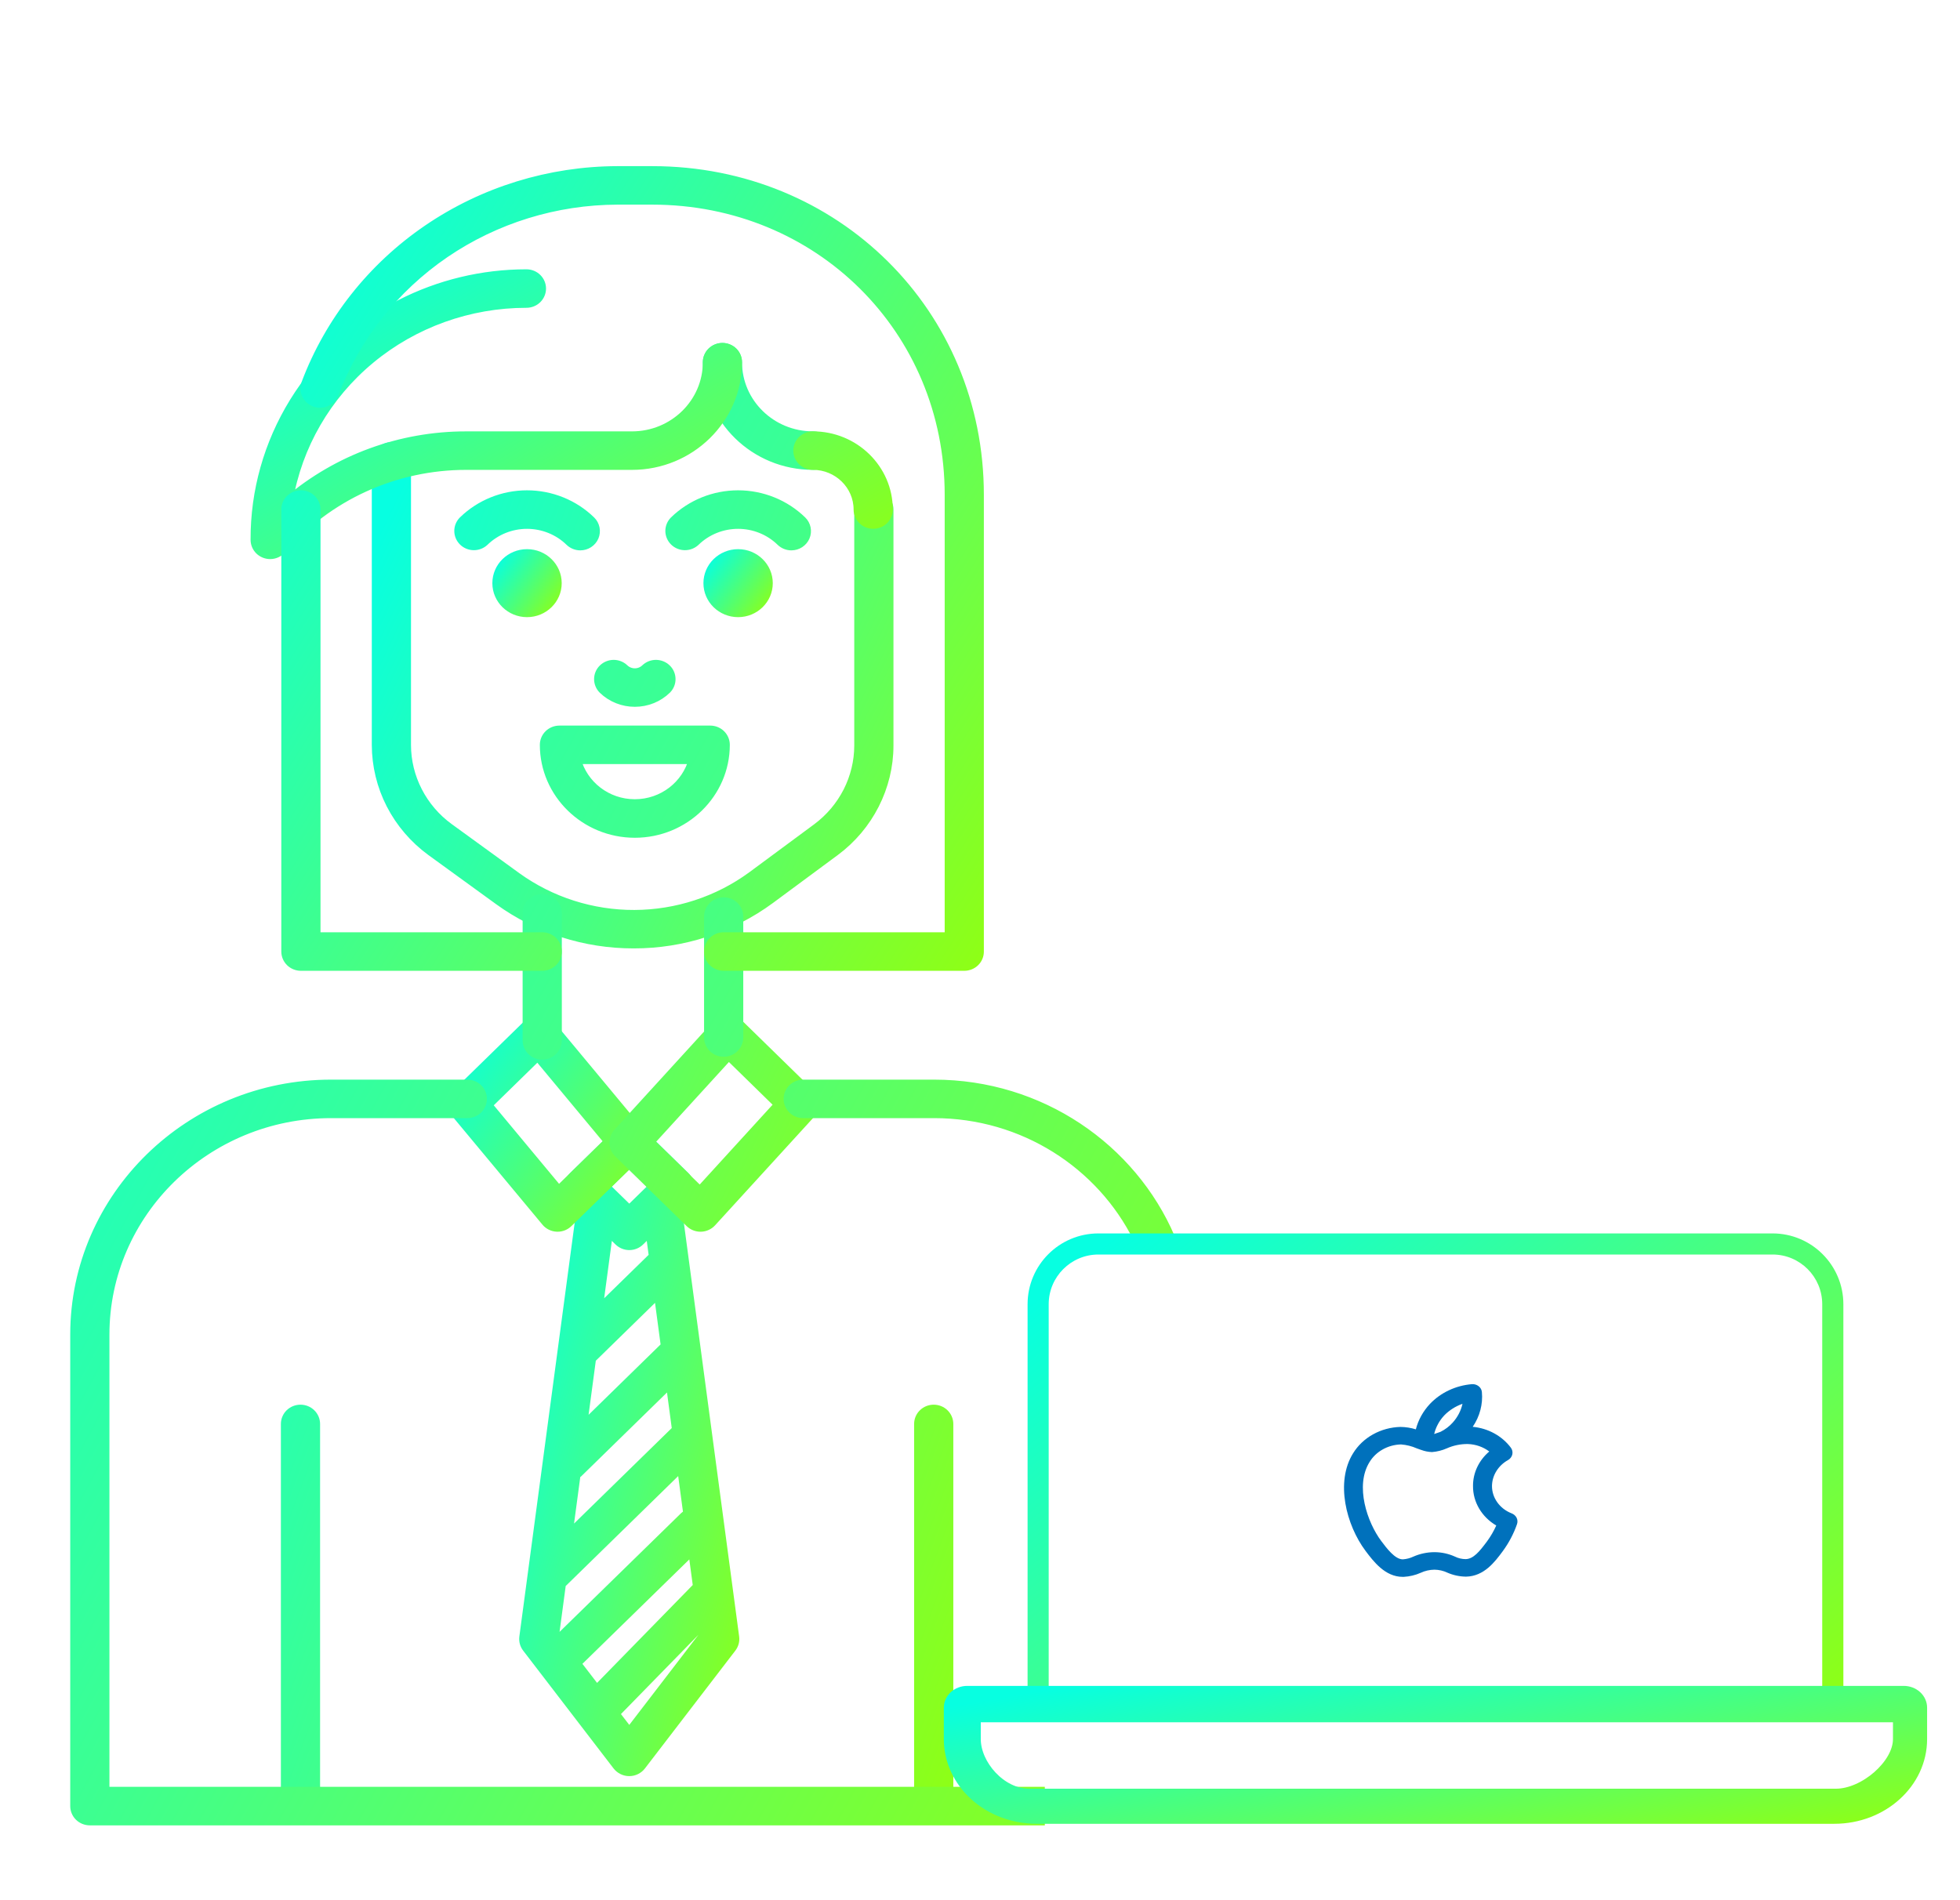
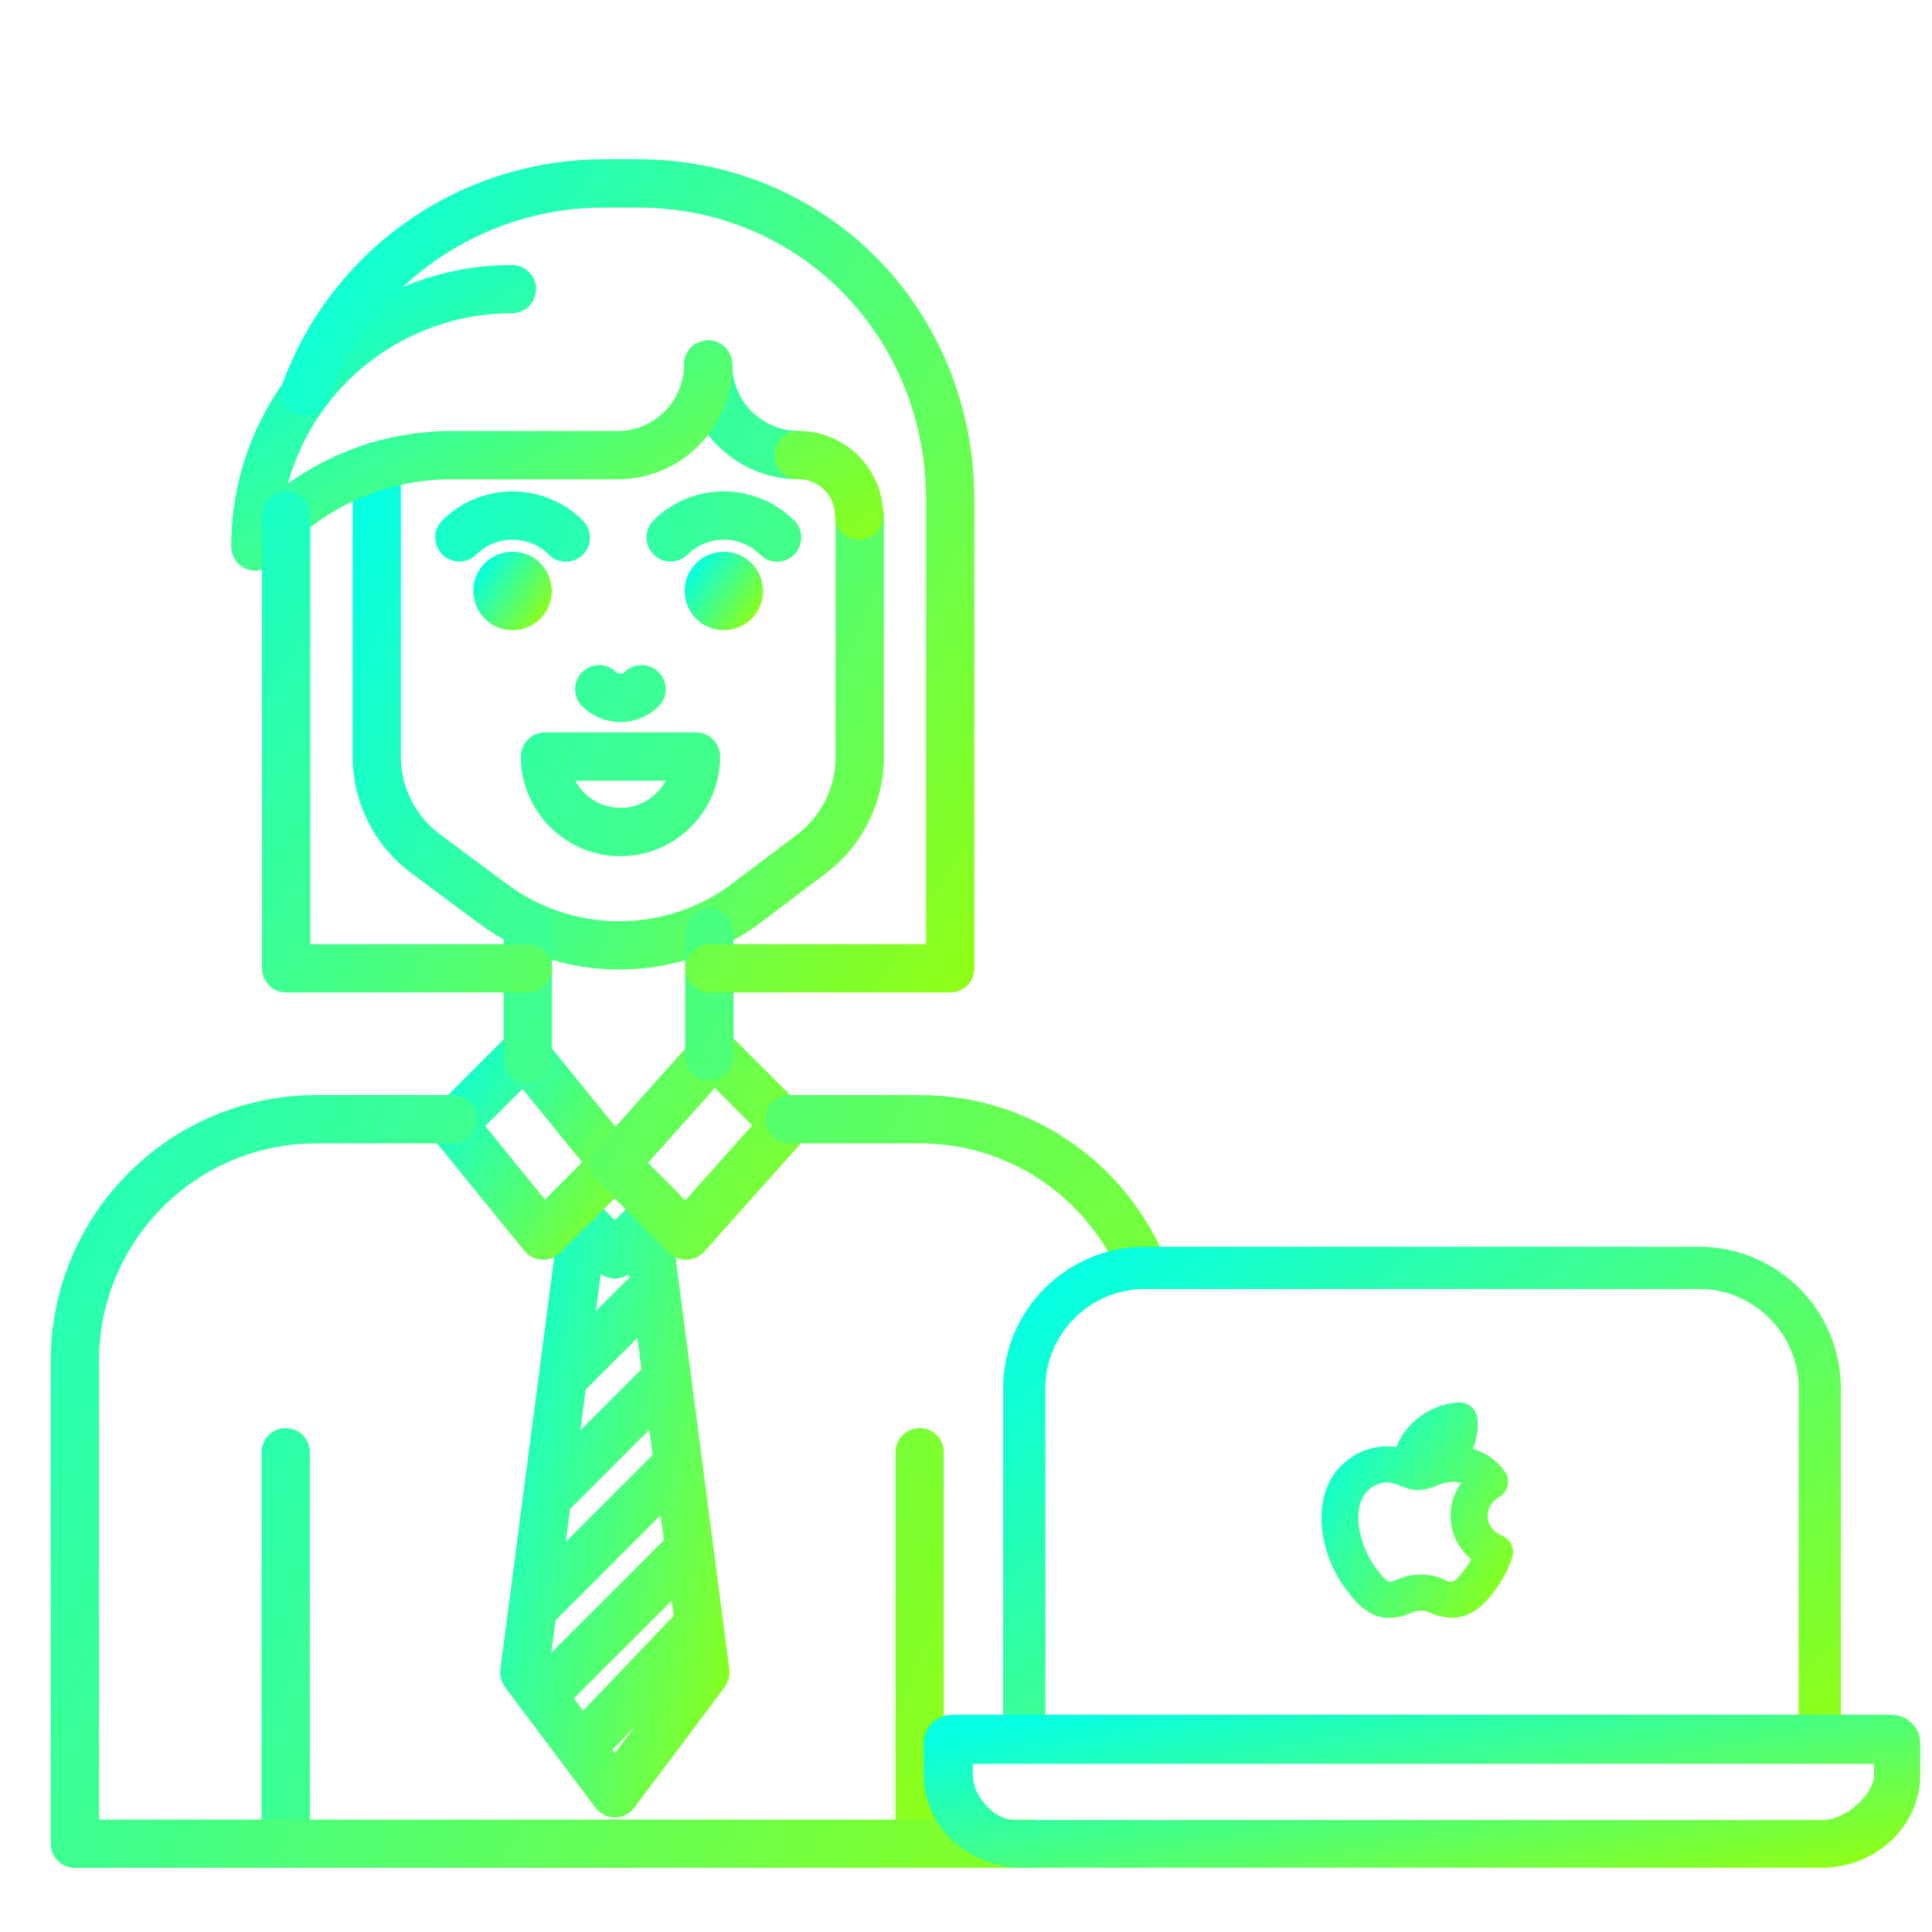
- <svg xmlns="http://www.w3.org/2000/svg" width="65" height="63" viewBox="0 0 65 63" fill="none">
-   <path d="M22.449 39.973L22.722 39.706C22.816 39.614 22.869 39.49 22.869 39.361C22.869 39.231 22.816 39.107 22.722 39.015L21.222 37.549C21.128 37.457 21.001 37.406 20.869 37.406C20.736 37.406 20.609 37.457 20.515 37.549L19.015 39.015C18.922 39.107 18.869 39.231 18.869 39.361C18.869 39.49 18.922 39.614 19.015 39.706L19.288 39.973L17.372 54.304C17.356 54.431 17.39 54.558 17.468 54.66L20.468 58.57C20.515 58.63 20.575 58.679 20.645 58.713C20.714 58.747 20.791 58.765 20.868 58.765C20.946 58.765 21.022 58.747 21.092 58.713C21.161 58.679 21.222 58.63 21.268 58.57L24.268 54.66C24.346 54.558 24.381 54.431 24.364 54.304L22.449 39.973ZM19.115 55.176L22.969 51.41L23.132 52.628L19.787 56.051L19.115 55.176ZM19.617 45.065L21.832 42.9L22.066 44.65L19.313 47.341L19.617 45.065ZM19.104 48.907C19.124 48.892 19.148 48.884 19.166 48.867L22.229 45.873L22.436 47.424L18.831 50.948L19.104 48.907ZM18.392 54.234L18.62 52.526C18.629 52.518 18.641 52.516 18.65 52.507L22.6 48.646L22.811 50.223C22.769 50.246 22.726 50.267 22.69 50.302L18.51 54.386L18.392 54.234ZM20.869 38.585L21.662 39.36L20.869 40.135L20.076 39.36L20.869 38.585ZM20.516 41.171C20.563 41.217 20.618 41.253 20.678 41.278C20.739 41.303 20.804 41.316 20.87 41.316C20.936 41.316 21.001 41.303 21.062 41.278C21.123 41.253 21.178 41.217 21.224 41.171L21.558 40.845L21.669 41.678L19.83 43.475L20.182 40.845L20.516 41.171ZM20.869 57.462L20.395 56.845L23.299 53.873L23.347 54.233L20.869 57.462Z" fill="url(#paint0_linear_838_5207)" stroke="url(#paint1_linear_838_5207)" stroke-width="0.3" />
-   <path d="M18.491 40.707L18.466 40.706C18.396 40.703 18.328 40.685 18.266 40.654C18.203 40.623 18.148 40.58 18.104 40.526L15.111 36.927C15.033 36.834 14.993 36.715 15 36.594C15.006 36.473 15.058 36.359 15.145 36.273L17.516 33.956C17.616 33.858 17.766 33.795 17.895 33.813C17.965 33.816 18.034 33.834 18.096 33.865C18.158 33.896 18.213 33.94 18.257 33.993L21.25 37.593C21.328 37.687 21.368 37.806 21.362 37.926C21.356 38.047 21.304 38.161 21.216 38.247L18.845 40.563C18.751 40.655 18.624 40.707 18.491 40.707ZM16.171 36.653L18.529 39.489L20.189 37.867L17.831 35.03L16.171 36.653Z" fill="url(#paint2_linear_838_5207)" stroke="url(#paint3_linear_838_5207)" stroke-width="0.3" />
-   <path d="M23.231 40.707C23.098 40.707 22.971 40.656 22.877 40.564L20.506 38.248C20.416 38.16 20.363 38.041 20.359 37.916C20.355 37.791 20.401 37.669 20.486 37.576L23.772 33.976C23.817 33.927 23.872 33.887 23.934 33.859C23.995 33.831 24.062 33.815 24.13 33.813C24.265 33.82 24.401 33.862 24.498 33.956L26.869 36.273C26.959 36.361 27.012 36.48 27.016 36.605C27.02 36.73 26.974 36.852 26.889 36.945L23.603 40.544C23.558 40.593 23.503 40.633 23.441 40.661C23.38 40.689 23.313 40.705 23.245 40.707H23.231ZM21.548 37.882L23.211 39.507L25.83 36.638L24.167 35.012L21.548 37.882ZM21.014 31.309C19.404 31.312 17.835 30.808 16.541 29.871L14.295 28.241C13.733 27.83 13.276 27.297 12.961 26.685C12.646 26.072 12.482 25.396 12.48 24.71V15.306C12.48 15.177 12.533 15.052 12.626 14.96C12.72 14.869 12.847 14.817 12.98 14.817C13.113 14.817 13.24 14.869 13.334 14.96C13.427 15.052 13.48 15.177 13.48 15.306V24.71C13.48 25.787 14.007 26.814 14.892 27.457L17.137 29.087C18.268 29.902 19.637 30.339 21.042 30.334C22.448 30.328 23.813 29.879 24.937 29.055L27.092 27.461C27.522 27.141 27.871 26.728 28.112 26.255C28.352 25.782 28.479 25.261 28.48 24.733V16.901C28.48 16.772 28.533 16.647 28.626 16.556C28.72 16.464 28.847 16.413 28.98 16.413C29.113 16.413 29.24 16.464 29.334 16.556C29.427 16.647 29.48 16.772 29.48 16.901V24.733C29.48 26.101 28.813 27.413 27.696 28.24L25.541 29.834C24.236 30.794 22.647 31.312 21.014 31.309Z" fill="url(#paint4_linear_838_5207)" stroke="url(#paint5_linear_838_5207)" stroke-width="0.3" />
-   <path d="M17.478 20.321C18.03 20.321 18.478 19.884 18.478 19.344C18.478 18.804 18.03 18.366 17.478 18.366C16.926 18.366 16.478 18.804 16.478 19.344C16.478 19.884 16.926 20.321 17.478 20.321Z" fill="url(#paint6_linear_838_5207)" stroke="url(#paint7_linear_838_5207)" stroke-width="0.3" />
-   <path d="M24.478 20.321C25.03 20.321 25.478 19.884 25.478 19.344C25.478 18.804 25.03 18.366 24.478 18.366C23.926 18.366 23.478 18.804 23.478 19.344C23.478 19.884 23.926 20.321 24.478 20.321Z" fill="url(#paint8_linear_838_5207)" stroke="url(#paint9_linear_838_5207)" stroke-width="0.3" />
-   <path d="M19.246 18.106C19.113 18.106 18.986 18.054 18.892 17.963C18.516 17.597 18.008 17.392 17.477 17.392C16.947 17.392 16.439 17.597 16.063 17.963C15.969 18.052 15.842 18.101 15.711 18.1C15.58 18.099 15.455 18.048 15.362 17.957C15.269 17.866 15.217 17.744 15.216 17.616C15.214 17.488 15.265 17.364 15.356 17.272C15.919 16.723 16.682 16.414 17.477 16.414C18.273 16.414 19.036 16.723 19.599 17.272C19.669 17.34 19.716 17.427 19.735 17.522C19.754 17.616 19.744 17.715 19.707 17.804C19.669 17.893 19.605 17.969 19.523 18.023C19.441 18.077 19.345 18.105 19.246 18.106ZM26.246 18.106C26.113 18.106 25.986 18.054 25.892 17.963C25.516 17.597 25.008 17.392 24.477 17.392C23.947 17.392 23.439 17.597 23.063 17.963C22.968 18.052 22.842 18.101 22.711 18.1C22.58 18.099 22.455 18.048 22.362 17.957C22.269 17.866 22.217 17.744 22.215 17.616C22.214 17.488 22.265 17.364 22.356 17.272C22.919 16.723 23.682 16.414 24.477 16.414C25.273 16.414 26.036 16.723 26.599 17.272C26.669 17.34 26.716 17.427 26.735 17.522C26.754 17.616 26.744 17.715 26.707 17.804C26.669 17.893 26.605 17.969 26.523 18.023C26.441 18.077 26.345 18.105 26.246 18.106ZM9.965 59.896C9.832 59.896 9.705 59.845 9.611 59.753C9.518 59.661 9.465 59.537 9.465 59.407V47.233C9.465 47.103 9.518 46.979 9.611 46.887C9.705 46.795 9.832 46.744 9.965 46.744C10.098 46.744 10.225 46.795 10.318 46.887C10.412 46.979 10.465 47.103 10.465 47.233V59.407C10.465 59.537 10.412 59.661 10.318 59.753C10.225 59.845 10.098 59.896 9.965 59.896ZM30.965 59.896C30.832 59.896 30.705 59.845 30.611 59.753C30.517 59.661 30.465 59.537 30.465 59.407V47.233C30.465 47.103 30.517 46.979 30.611 46.887C30.705 46.795 30.832 46.744 30.965 46.744C31.098 46.744 31.225 46.795 31.318 46.887C31.412 46.979 31.465 47.103 31.465 47.233V59.407C31.465 59.537 31.412 59.661 31.318 59.753C31.225 59.845 31.098 59.896 30.965 59.896Z" fill="url(#paint10_linear_838_5207)" stroke="url(#paint11_linear_838_5207)" stroke-width="0.3" />
-   <path fill-rule="evenodd" clip-rule="evenodd" d="M2.979 60.398H34.5V59.42H3.479V44.27C3.479 40.227 6.843 36.939 10.979 36.939H15.498C15.631 36.939 15.758 36.888 15.852 36.796C15.945 36.704 15.998 36.58 15.998 36.45C15.998 36.321 15.945 36.196 15.852 36.105C15.758 36.013 15.631 35.962 15.498 35.962H10.979C6.292 35.962 2.479 39.688 2.479 44.27V59.909C2.479 60.038 2.532 60.163 2.625 60.255C2.719 60.346 2.846 60.398 2.979 60.398ZM37.725 41.068H38.822C37.537 38.072 34.506 35.962 30.979 35.962H26.637C26.504 35.962 26.377 36.013 26.284 36.105C26.19 36.196 26.137 36.321 26.137 36.45C26.137 36.58 26.19 36.704 26.284 36.796C26.377 36.888 26.504 36.939 26.637 36.939H30.979C33.941 36.939 36.507 38.626 37.725 41.068ZM19.992 22.867C20.284 23.152 20.669 23.295 21.053 23.295C21.25 23.295 21.445 23.258 21.627 23.184C21.809 23.111 21.974 23.003 22.113 22.867C22.204 22.775 22.255 22.651 22.253 22.523C22.252 22.395 22.2 22.272 22.107 22.182C22.014 22.091 21.889 22.04 21.758 22.038C21.627 22.037 21.5 22.087 21.406 22.176C21.211 22.366 20.894 22.366 20.699 22.176C20.605 22.087 20.478 22.037 20.347 22.038C20.216 22.04 20.091 22.091 19.998 22.182C19.905 22.272 19.853 22.395 19.852 22.523C19.851 22.651 19.901 22.775 19.992 22.867ZM18.053 24.706C18.053 26.323 19.399 27.639 21.053 27.639C22.707 27.639 24.053 26.323 24.053 24.706C24.053 24.577 24 24.452 23.907 24.361C23.813 24.269 23.686 24.218 23.553 24.218H18.553C18.42 24.218 18.293 24.269 18.199 24.361C18.106 24.452 18.053 24.577 18.053 24.706ZM21.053 26.661C20.122 26.661 19.339 26.037 19.116 25.195H22.99C22.767 26.037 21.984 26.661 21.053 26.661ZM17.628 34.856C17.722 34.947 17.849 34.999 17.982 34.999C18.115 34.999 18.242 34.947 18.336 34.856C18.429 34.764 18.482 34.64 18.482 34.51V30.296C18.482 30.167 18.429 30.042 18.336 29.951C18.242 29.859 18.115 29.808 17.982 29.808C17.849 29.808 17.722 29.859 17.628 29.951C17.535 30.042 17.482 30.167 17.482 30.296V34.51C17.482 34.64 17.535 34.764 17.628 34.856ZM23.645 34.76C23.739 34.852 23.866 34.903 23.999 34.903C24.132 34.903 24.259 34.852 24.353 34.76C24.446 34.668 24.499 34.544 24.499 34.414V30.403C24.499 30.273 24.446 30.149 24.353 30.057C24.259 29.966 24.132 29.914 23.999 29.914C23.866 29.914 23.739 29.966 23.645 30.057C23.552 30.149 23.499 30.273 23.499 30.403V34.414C23.499 34.544 23.552 34.668 23.645 34.76ZM23.458 12.014C23.458 13.901 25.028 15.435 26.958 15.435C27.091 15.435 27.218 15.384 27.312 15.292C27.405 15.2 27.458 15.076 27.458 14.947C27.458 14.817 27.405 14.693 27.312 14.601C27.218 14.509 27.091 14.458 26.958 14.458C25.579 14.458 24.458 13.362 24.458 12.014C24.458 11.885 24.405 11.76 24.312 11.669C24.218 11.577 24.091 11.525 23.958 11.525C23.825 11.525 23.698 11.577 23.605 11.669C23.511 11.76 23.458 11.885 23.458 12.014Z" fill="url(#paint12_linear_838_5207)" stroke="url(#paint13_linear_838_5207)" stroke-width="0.3" />
-   <path d="M28.958 17.39C28.825 17.39 28.698 17.339 28.605 17.247C28.511 17.155 28.458 17.031 28.458 16.901C28.458 16.093 27.785 15.435 26.958 15.435C26.825 15.435 26.698 15.384 26.605 15.292C26.511 15.2 26.458 15.076 26.458 14.946C26.458 14.817 26.511 14.693 26.605 14.601C26.698 14.509 26.825 14.458 26.958 14.458C28.337 14.458 29.458 15.553 29.458 16.901C29.458 17.031 29.405 17.155 29.312 17.247C29.218 17.339 29.091 17.39 28.958 17.39ZM8.96 18.395C8.827 18.395 8.7 18.343 8.606 18.252C8.513 18.16 8.46 18.036 8.46 17.906C8.453 16.296 8.899 14.716 9.749 13.337C10.599 11.958 11.82 10.834 13.279 10.088C14.568 9.427 16.002 9.083 17.458 9.083C17.591 9.083 17.718 9.134 17.812 9.226C17.905 9.318 17.958 9.442 17.958 9.571C17.958 9.701 17.905 9.825 17.812 9.917C17.718 10.009 17.591 10.06 17.458 10.06C15.561 10.06 13.725 10.719 12.279 11.919C10.832 13.119 9.869 14.783 9.562 16.613C11.197 15.223 13.291 14.457 15.458 14.459H20.958C22.337 14.459 23.458 13.363 23.458 12.015C23.458 11.886 23.511 11.761 23.605 11.669C23.698 11.578 23.825 11.526 23.958 11.526C24.091 11.526 24.218 11.578 24.312 11.669C24.405 11.761 24.458 11.886 24.458 12.015C24.458 13.902 22.888 15.436 20.958 15.436H15.458C14.293 15.436 13.141 15.685 12.085 16.166C11.028 16.648 10.092 17.349 9.343 18.222C9.296 18.276 9.237 18.319 9.171 18.349C9.105 18.379 9.033 18.395 8.96 18.395Z" fill="url(#paint14_linear_838_5207)" stroke="url(#paint15_linear_838_5207)" stroke-width="0.3" />
-   <path d="M17.981 32.052H9.979C9.846 32.052 9.719 32 9.625 31.909C9.532 31.817 9.479 31.693 9.479 31.563V16.901C9.479 16.772 9.532 16.647 9.625 16.556C9.719 16.464 9.846 16.413 9.979 16.413C10.112 16.413 10.239 16.464 10.333 16.556C10.426 16.647 10.479 16.772 10.479 16.901V31.074H17.981C18.114 31.074 18.241 31.126 18.335 31.217C18.428 31.309 18.481 31.433 18.481 31.563C18.481 31.693 18.428 31.817 18.335 31.909C18.241 32 18.114 32.052 17.981 32.052ZM31.979 32.052H23.999C23.866 32.052 23.739 32 23.645 31.909C23.552 31.817 23.499 31.693 23.499 31.563C23.499 31.433 23.552 31.309 23.645 31.217C23.739 31.126 23.866 31.074 23.999 31.074H31.479V16.413C31.479 10.932 27.154 6.638 21.633 6.638H20.479C18.431 6.643 16.433 7.26 14.753 8.406C13.074 9.553 11.794 11.175 11.085 13.053C11.062 13.114 11.028 13.169 10.983 13.216C10.939 13.264 10.885 13.302 10.826 13.329C10.766 13.356 10.702 13.371 10.636 13.374C10.57 13.377 10.505 13.367 10.443 13.345C10.381 13.322 10.325 13.289 10.276 13.245C10.228 13.202 10.189 13.149 10.161 13.091C10.133 13.033 10.118 12.97 10.115 12.905C10.112 12.841 10.122 12.777 10.145 12.717C10.925 10.651 12.333 8.867 14.18 7.606C16.027 6.345 18.225 5.666 20.478 5.661H21.632C27.714 5.661 32.478 10.384 32.478 16.413V31.563C32.478 31.627 32.466 31.691 32.441 31.75C32.416 31.81 32.379 31.864 32.333 31.909C32.286 31.955 32.231 31.991 32.17 32.015C32.11 32.039 32.045 32.052 31.979 32.052Z" fill="url(#paint16_linear_838_5207)" stroke="url(#paint17_linear_838_5207)" stroke-width="0.3" />
-   <path d="M34.428 56.447H34.078V56.797H34.428V56.447ZM60.782 56.447V56.797H61.132V56.447H60.782ZM34.778 56.447V43.263H34.078V56.447H34.778ZM36.428 41.613H58.782V40.913H36.428V41.613ZM60.431 43.263V56.447H61.132V43.263H60.431ZM60.782 56.096H34.428V56.797H60.782V56.096ZM58.782 41.613C59.693 41.613 60.431 42.352 60.431 43.263H61.132C61.132 41.965 60.079 40.913 58.782 40.913V41.613ZM34.778 43.263C34.778 42.352 35.517 41.613 36.428 41.613V40.913C35.13 40.913 34.078 41.965 34.078 43.263H34.778Z" fill="url(#paint18_linear_838_5207)" />
-   <path d="M50.126 50.197C49.933 50.121 49.769 49.994 49.654 49.832C49.539 49.671 49.478 49.481 49.479 49.288C49.482 49.115 49.532 48.946 49.625 48.797C49.718 48.647 49.85 48.521 50.01 48.432C50.047 48.411 50.078 48.384 50.102 48.352C50.127 48.32 50.144 48.283 50.153 48.245C50.162 48.207 50.162 48.167 50.154 48.128C50.145 48.09 50.129 48.053 50.105 48.021C49.961 47.828 49.773 47.666 49.555 47.546C49.337 47.426 49.093 47.352 48.84 47.328C49.075 46.983 49.182 46.577 49.144 46.172C49.137 46.098 49.099 46.03 49.038 45.982C48.977 45.934 48.899 45.909 48.819 45.913C48.278 45.957 47.777 46.193 47.42 46.57C47.194 46.812 47.034 47.101 46.954 47.412C46.79 47.361 46.618 47.334 46.444 47.332C46.123 47.34 45.81 47.425 45.535 47.578C45.259 47.731 45.032 47.947 44.873 48.206C44.279 49.158 44.643 50.585 45.286 51.444C45.545 51.788 45.932 52.305 46.517 52.305C46.528 52.305 46.54 52.305 46.552 52.305C46.747 52.294 46.939 52.249 47.116 52.17C47.257 52.104 47.413 52.069 47.571 52.067C47.72 52.069 47.866 52.102 47.998 52.165C48.191 52.25 48.402 52.295 48.616 52.298C49.218 52.287 49.574 51.808 49.834 51.457C50.038 51.179 50.199 50.875 50.31 50.554C50.333 50.484 50.328 50.408 50.294 50.342C50.259 50.276 50.2 50.224 50.126 50.197ZM47.897 46.949C48.062 46.779 48.269 46.647 48.501 46.565C48.45 46.795 48.338 47.01 48.175 47.19C48.064 47.313 47.929 47.416 47.777 47.492C47.768 47.496 47.758 47.499 47.749 47.503C47.69 47.524 47.618 47.55 47.562 47.567C47.616 47.339 47.731 47.126 47.897 46.949ZM49.314 51.129C49.061 51.47 48.862 51.712 48.604 51.717C48.48 51.716 48.357 51.687 48.248 51.632C48.037 51.537 47.806 51.487 47.571 51.486C47.328 51.487 47.088 51.538 46.869 51.635C46.763 51.685 46.647 51.715 46.527 51.724H46.518C46.262 51.724 45.987 51.357 45.804 51.113C45.347 50.503 44.925 49.288 45.419 48.496C45.523 48.325 45.672 48.181 45.854 48.079C46.035 47.977 46.242 47.919 46.455 47.913L46.465 47.913C46.645 47.927 46.82 47.97 46.982 48.042C47.023 48.057 47.064 48.072 47.105 48.086C47.115 48.09 47.126 48.093 47.136 48.096C47.248 48.138 47.367 48.161 47.488 48.166C47.659 48.153 47.826 48.111 47.98 48.043C48.198 47.946 48.438 47.896 48.68 47.899C48.939 47.908 49.188 47.995 49.389 48.147C49.217 48.293 49.081 48.47 48.988 48.667C48.895 48.865 48.848 49.078 48.85 49.293C48.848 49.554 48.918 49.811 49.053 50.04C49.188 50.269 49.383 50.462 49.621 50.602C49.538 50.787 49.435 50.964 49.314 51.129Z" fill="#0071BC" />
-   <path d="M60.834 60.296H34.376C33.613 60.296 32.882 60.021 32.343 59.532C31.804 59.042 31.501 58.379 31.5 57.688V56.644C31.5 56.506 31.561 56.373 31.669 56.275C31.776 56.177 31.923 56.122 32.075 56.122H63.134C63.287 56.122 63.433 56.177 63.541 56.275C63.649 56.373 63.709 56.506 63.709 56.644V57.688C63.709 59.127 62.42 60.296 60.834 60.296ZM32.326 56.929V57.688C32.326 58.55 33.176 59.532 34.127 59.532H60.887C61.838 59.532 62.977 58.55 62.977 57.688V56.929H32.326Z" fill="url(#paint19_linear_838_5207)" stroke="url(#paint20_linear_838_5207)" stroke-width="0.4" />
+ <svg xmlns="http://www.w3.org/2000/svg" width="32" height="32" viewBox="0 0 32 32" fill="none">
+   <path d="M10.975 20.34L11.111 20.204C11.158 20.157 11.184 20.093 11.184 20.027C11.184 19.96 11.158 19.897 11.111 19.85L10.361 19.1C10.314 19.053 10.251 19.027 10.184 19.027C10.118 19.027 10.055 19.053 10.008 19.1L9.258 19.85C9.211 19.897 9.184 19.96 9.184 20.027C9.184 20.093 9.211 20.157 9.258 20.204L9.394 20.34L8.436 27.671C8.428 27.736 8.445 27.801 8.484 27.853L9.984 29.853C10.008 29.884 10.038 29.909 10.072 29.926C10.107 29.944 10.145 29.953 10.184 29.953C10.223 29.953 10.261 29.944 10.296 29.926C10.331 29.909 10.361 29.884 10.384 29.853L11.884 27.853C11.923 27.801 11.94 27.736 11.932 27.671L10.975 20.34ZM9.308 28.117L11.235 26.191L11.316 26.814L9.644 28.565L9.308 28.117ZM9.559 22.945L10.666 21.838L10.783 22.733L9.407 24.109L9.559 22.945ZM9.302 24.91C9.312 24.903 9.324 24.899 9.333 24.89L10.865 23.358L10.968 24.152L9.166 25.954L9.302 24.91ZM8.946 27.635L9.06 26.762C9.065 26.758 9.071 26.756 9.075 26.752L11.05 24.777L11.156 25.584C11.135 25.595 11.113 25.606 11.095 25.624L9.005 27.713L8.946 27.635ZM10.185 19.63L10.581 20.027L10.185 20.423L9.788 20.027L10.185 19.63ZM10.008 20.953C10.031 20.977 10.059 20.995 10.089 21.008C10.12 21.02 10.152 21.027 10.185 21.027C10.218 21.027 10.251 21.02 10.281 21.008C10.311 20.995 10.339 20.977 10.362 20.953L10.529 20.786L10.585 21.212L9.665 22.132L9.841 20.786L10.008 20.953ZM10.185 29.287L9.948 28.971L11.4 27.451L11.424 27.635L10.185 29.287Z" fill="url(#paint0_linear_1194_187)" stroke="url(#paint1_linear_1194_187)" stroke-width="0.3" />
+   <path d="M8.996 20.716L8.983 20.715C8.948 20.713 8.914 20.704 8.883 20.689C8.852 20.673 8.824 20.65 8.802 20.623L7.306 18.782C7.267 18.734 7.247 18.673 7.25 18.612C7.253 18.55 7.279 18.491 7.323 18.448L8.508 17.262C8.558 17.212 8.633 17.18 8.698 17.189C8.733 17.191 8.767 17.2 8.798 17.216C8.829 17.232 8.857 17.254 8.879 17.281L10.375 19.123C10.414 19.171 10.434 19.231 10.431 19.293C10.428 19.355 10.402 19.413 10.358 19.457L9.173 20.642C9.126 20.689 9.062 20.715 8.996 20.716ZM7.836 18.642L9.015 20.093L9.845 19.263L8.666 17.812L7.836 18.642Z" fill="url(#paint2_linear_1194_187)" stroke="url(#paint3_linear_1194_187)" stroke-width="0.3" />
+   <path d="M11.366 20.715C11.299 20.715 11.236 20.689 11.188 20.642L10.003 19.457C9.958 19.412 9.931 19.352 9.93 19.288C9.928 19.224 9.95 19.162 9.993 19.114L11.636 17.273C11.659 17.247 11.686 17.227 11.717 17.212C11.748 17.198 11.781 17.19 11.815 17.189C11.883 17.192 11.95 17.214 11.999 17.262L13.184 18.448C13.23 18.493 13.256 18.553 13.258 18.617C13.26 18.681 13.237 18.743 13.194 18.791L11.552 20.632C11.529 20.657 11.501 20.678 11.471 20.692C11.44 20.707 11.406 20.715 11.373 20.715H11.366ZM10.524 19.27L11.355 20.102L12.665 18.634L11.834 17.802L10.524 19.27ZM10.257 15.908C9.452 15.91 8.667 15.652 8.02 15.172L6.897 14.338C6.616 14.129 6.388 13.856 6.231 13.543C6.073 13.229 5.991 12.883 5.99 12.533V7.722C5.99 7.656 6.016 7.592 6.063 7.545C6.11 7.498 6.174 7.472 6.24 7.472C6.306 7.472 6.37 7.498 6.417 7.545C6.464 7.592 6.49 7.656 6.49 7.722V12.533C6.49 13.084 6.753 13.608 7.196 13.938L8.318 14.771C8.884 15.189 9.569 15.412 10.271 15.409C10.974 15.406 11.657 15.177 12.219 14.755L13.296 13.94C13.511 13.776 13.685 13.565 13.806 13.323C13.926 13.081 13.989 12.814 13.99 12.544V8.538C13.99 8.472 14.016 8.408 14.063 8.361C14.11 8.314 14.174 8.288 14.24 8.288C14.306 8.288 14.37 8.314 14.417 8.361C14.464 8.408 14.49 8.472 14.49 8.538V12.544C14.49 13.244 14.156 13.915 13.598 14.338L12.521 15.153C11.868 15.645 11.073 15.91 10.257 15.908Z" fill="url(#paint4_linear_1194_187)" stroke="url(#paint5_linear_1194_187)" stroke-width="0.3" />
+   <path d="M8.489 10.288C8.765 10.288 8.989 10.064 8.989 9.788C8.989 9.511 8.765 9.288 8.489 9.288C8.213 9.288 7.989 9.511 7.989 9.788C7.989 10.064 8.213 10.288 8.489 10.288Z" fill="url(#paint6_linear_1194_187)" stroke="url(#paint7_linear_1194_187)" stroke-width="0.3" />
+   <path d="M11.989 10.288C12.265 10.288 12.489 10.064 12.489 9.788C12.489 9.511 12.265 9.288 11.989 9.288C11.713 9.288 11.489 9.511 11.489 9.788C11.489 10.064 11.713 10.288 11.989 10.288Z" fill="url(#paint8_linear_1194_187)" stroke="url(#paint9_linear_1194_187)" stroke-width="0.3" />
+   <path d="M9.373 9.154C9.307 9.154 9.243 9.128 9.196 9.081C9.008 8.894 8.754 8.789 8.489 8.789C8.224 8.789 7.969 8.894 7.781 9.081C7.734 9.127 7.671 9.152 7.606 9.151C7.54 9.151 7.477 9.124 7.431 9.078C7.385 9.032 7.358 8.969 7.358 8.903C7.357 8.838 7.382 8.775 7.428 8.728C7.709 8.447 8.091 8.289 8.489 8.289C8.886 8.289 9.268 8.447 9.549 8.728C9.584 8.763 9.608 8.807 9.618 8.856C9.627 8.904 9.622 8.954 9.603 9C9.584 9.045 9.553 9.084 9.512 9.112C9.471 9.139 9.422 9.154 9.373 9.154ZM12.873 9.154C12.807 9.154 12.743 9.128 12.696 9.081C12.508 8.894 12.254 8.789 11.989 8.789C11.723 8.789 11.469 8.894 11.281 9.081C11.234 9.127 11.171 9.152 11.106 9.151C11.04 9.151 10.977 9.124 10.931 9.078C10.885 9.032 10.858 8.969 10.858 8.903C10.857 8.838 10.882 8.775 10.928 8.728C11.209 8.447 11.591 8.289 11.989 8.289C12.386 8.289 12.768 8.447 13.049 8.728C13.084 8.763 13.108 8.807 13.118 8.856C13.127 8.904 13.122 8.954 13.103 9C13.085 9.045 13.053 9.084 13.011 9.112C12.97 9.139 12.922 9.154 12.873 9.154ZM4.732 30.532C4.666 30.532 4.603 30.505 4.556 30.458C4.509 30.412 4.482 30.348 4.482 30.282V24.054C4.482 23.987 4.509 23.924 4.556 23.877C4.603 23.83 4.666 23.804 4.732 23.804C4.799 23.804 4.862 23.83 4.909 23.877C4.956 23.924 4.982 23.987 4.982 24.054V30.282C4.982 30.348 4.956 30.412 4.909 30.458C4.862 30.505 4.799 30.532 4.732 30.532ZM15.232 30.532C15.166 30.532 15.102 30.505 15.056 30.458C15.009 30.412 14.982 30.348 14.982 30.282V24.054C14.982 23.987 15.009 23.924 15.056 23.877C15.102 23.83 15.166 23.804 15.232 23.804C15.299 23.804 15.362 23.83 15.409 23.877C15.456 23.924 15.482 23.987 15.482 24.054V30.282C15.482 30.348 15.456 30.412 15.409 30.458C15.362 30.505 15.299 30.532 15.232 30.532Z" fill="url(#paint10_linear_1194_187)" stroke="url(#paint11_linear_1194_187)" stroke-width="0.3" />
+   <path fill-rule="evenodd" clip-rule="evenodd" d="M1.24 30.788H17V30.288H1.49V22.538C1.49 20.47 3.171 18.788 5.239 18.788H7.499C7.565 18.788 7.629 18.762 7.676 18.715C7.723 18.668 7.749 18.604 7.749 18.538C7.749 18.472 7.723 18.408 7.676 18.361C7.629 18.314 7.565 18.288 7.499 18.288H5.239C2.896 18.288 0.99 20.195 0.99 22.538V30.538C0.99 30.604 1.016 30.668 1.063 30.715C1.11 30.762 1.173 30.788 1.24 30.788ZM18.613 20.9H19.161C18.519 19.367 17.003 18.288 15.239 18.288H13.069C13.002 18.288 12.939 18.314 12.892 18.361C12.845 18.408 12.819 18.472 12.819 18.538C12.819 18.604 12.845 18.668 12.892 18.715C12.939 18.762 13.002 18.788 13.069 18.788H15.239C16.721 18.788 18.004 19.651 18.613 20.9ZM9.746 11.59C9.892 11.736 10.085 11.809 10.277 11.809C10.375 11.809 10.472 11.79 10.563 11.752C10.654 11.714 10.737 11.659 10.806 11.59C10.852 11.542 10.877 11.479 10.877 11.414C10.876 11.348 10.85 11.286 10.803 11.239C10.757 11.193 10.694 11.166 10.629 11.166C10.563 11.165 10.5 11.191 10.453 11.236C10.355 11.334 10.197 11.334 10.1 11.236C10.052 11.191 9.989 11.165 9.924 11.166C9.858 11.166 9.795 11.193 9.749 11.239C9.703 11.286 9.676 11.348 9.676 11.414C9.675 11.479 9.7 11.542 9.746 11.59ZM8.777 12.531C8.777 13.358 9.45 14.031 10.277 14.031C11.104 14.031 11.777 13.358 11.777 12.531C11.777 12.464 11.75 12.401 11.703 12.354C11.656 12.307 11.593 12.281 11.527 12.281H9.027C8.96 12.281 8.897 12.307 8.85 12.354C8.803 12.401 8.777 12.464 8.777 12.531ZM10.277 13.531C9.811 13.531 9.419 13.211 9.308 12.781H11.245C11.133 13.211 10.742 13.531 10.277 13.531ZM8.564 17.722C8.611 17.769 8.675 17.796 8.741 17.796C8.807 17.796 8.871 17.769 8.918 17.722C8.965 17.675 8.991 17.612 8.991 17.546V15.39C8.991 15.324 8.965 15.26 8.918 15.213C8.871 15.166 8.807 15.14 8.741 15.14C8.675 15.14 8.611 15.166 8.564 15.213C8.517 15.26 8.491 15.324 8.491 15.39V17.546C8.491 17.612 8.517 17.675 8.564 17.722ZM11.573 17.673C11.62 17.72 11.683 17.747 11.749 17.747C11.816 17.747 11.879 17.72 11.926 17.673C11.973 17.627 11.999 17.563 11.999 17.497V15.445C11.999 15.378 11.973 15.315 11.926 15.268C11.879 15.221 11.816 15.195 11.749 15.195C11.683 15.195 11.62 15.221 11.573 15.268C11.526 15.315 11.499 15.378 11.499 15.445V17.497C11.499 17.563 11.526 17.627 11.573 17.673ZM11.479 6.038C11.479 7.003 12.264 7.788 13.229 7.788C13.295 7.788 13.359 7.762 13.406 7.715C13.453 7.668 13.479 7.604 13.479 7.538C13.479 7.472 13.453 7.408 13.406 7.361C13.359 7.314 13.295 7.288 13.229 7.288C12.54 7.288 11.979 6.728 11.979 6.038C11.979 5.972 11.953 5.908 11.906 5.861C11.859 5.814 11.795 5.788 11.729 5.788C11.663 5.788 11.599 5.814 11.552 5.861C11.505 5.908 11.479 5.972 11.479 6.038Z" fill="url(#paint12_linear_1194_187)" stroke="url(#paint13_linear_1194_187)" stroke-width="0.3" />
+   <path d="M14.229 8.788C14.163 8.788 14.099 8.762 14.052 8.715C14.005 8.668 13.979 8.604 13.979 8.538C13.979 8.125 13.643 7.788 13.229 7.788C13.163 7.788 13.099 7.762 13.052 7.715C13.005 7.668 12.979 7.604 12.979 7.538C12.979 7.472 13.005 7.408 13.052 7.361C13.099 7.314 13.163 7.288 13.229 7.288C13.918 7.288 14.479 7.849 14.479 8.538C14.479 8.604 14.453 8.668 14.406 8.715C14.359 8.762 14.295 8.788 14.229 8.788ZM4.23 9.302C4.164 9.302 4.1 9.276 4.053 9.229C4.006 9.182 3.98 9.118 3.98 9.052C3.977 8.229 4.2 7.42 4.625 6.715C5.049 6.009 5.66 5.434 6.39 5.053C7.034 4.715 7.751 4.538 8.479 4.539C8.545 4.539 8.609 4.565 8.656 4.612C8.703 4.659 8.729 4.722 8.729 4.789C8.729 4.855 8.703 4.918 8.656 4.965C8.609 5.012 8.545 5.039 8.479 5.039C7.53 5.038 6.612 5.375 5.889 5.989C5.166 6.603 4.685 7.454 4.531 8.391C5.348 7.679 6.396 7.288 7.479 7.289H10.229C10.918 7.289 11.479 6.728 11.479 6.039C11.479 5.972 11.505 5.909 11.552 5.862C11.599 5.815 11.663 5.789 11.729 5.789C11.795 5.789 11.859 5.815 11.906 5.862C11.953 5.909 11.979 5.972 11.979 6.039C11.979 7.004 11.194 7.789 10.229 7.789H7.479C6.896 7.788 6.321 7.916 5.792 8.162C5.264 8.408 4.796 8.767 4.422 9.214C4.398 9.241 4.368 9.263 4.335 9.279C4.302 9.294 4.266 9.302 4.23 9.302Z" fill="url(#paint14_linear_1194_187)" stroke="url(#paint15_linear_1194_187)" stroke-width="0.3" />
+   <path d="M8.741 16.288H4.739C4.673 16.288 4.61 16.262 4.563 16.215C4.516 16.168 4.489 16.104 4.489 16.038V8.538C4.489 8.472 4.516 8.408 4.563 8.361C4.61 8.314 4.673 8.288 4.739 8.288C4.806 8.288 4.869 8.314 4.916 8.361C4.963 8.408 4.989 8.472 4.989 8.538V15.788H8.741C8.807 15.788 8.87 15.814 8.917 15.861C8.964 15.908 8.991 15.972 8.991 16.038C8.991 16.104 8.964 16.168 8.917 16.215C8.87 16.262 8.807 16.288 8.741 16.288ZM15.739 16.288H11.749C11.683 16.288 11.62 16.262 11.573 16.215C11.526 16.168 11.499 16.104 11.499 16.038C11.499 15.972 11.526 15.908 11.573 15.861C11.62 15.814 11.683 15.788 11.749 15.788H15.489V8.288C15.489 5.485 13.327 3.288 10.566 3.288H9.989C8.965 3.29 7.966 3.606 7.127 4.193C6.287 4.779 5.647 5.609 5.293 6.57C5.281 6.6 5.264 6.629 5.242 6.653C5.219 6.677 5.193 6.697 5.163 6.711C5.133 6.724 5.101 6.732 5.068 6.734C5.035 6.735 5.002 6.73 4.971 6.719C4.941 6.707 4.912 6.69 4.888 6.668C4.864 6.646 4.844 6.619 4.831 6.589C4.817 6.559 4.809 6.527 4.807 6.494C4.806 6.461 4.811 6.428 4.822 6.398C5.212 5.341 5.917 4.428 6.84 3.783C7.764 3.138 8.862 2.791 9.989 2.788H10.566C13.607 2.788 15.989 5.204 15.989 8.288V16.038C15.989 16.071 15.983 16.104 15.97 16.134C15.958 16.164 15.94 16.192 15.916 16.215C15.893 16.238 15.866 16.257 15.835 16.269C15.805 16.282 15.772 16.288 15.739 16.288Z" fill="url(#paint16_linear_1194_187)" stroke="url(#paint17_linear_1194_187)" stroke-width="0.3" />
+   <path d="M16.964 28.767H16.614V29.117H16.964V28.767ZM30.141 28.767V29.117H30.491V28.767H30.141ZM17.314 28.767V23H16.614V28.767H17.314ZM18.964 21.35H28.141V20.65H18.964V21.35ZM29.791 23V28.767H30.491V23H29.791ZM30.141 28.417H16.964V29.117H30.141V28.417ZM28.141 21.35C29.052 21.35 29.791 22.089 29.791 23H30.491C30.491 21.702 29.439 20.65 28.141 20.65V21.35ZM17.314 23C17.314 22.089 18.053 21.35 18.964 21.35V20.65C17.666 20.65 16.614 21.702 16.614 23H17.314Z" fill="url(#paint18_linear_1194_187)" />
+   <path d="M24.813 25.57C24.717 25.531 24.635 25.466 24.577 25.384C24.52 25.301 24.489 25.204 24.49 25.105C24.491 25.017 24.516 24.93 24.562 24.854C24.609 24.777 24.675 24.713 24.755 24.667C24.773 24.657 24.789 24.643 24.801 24.626C24.813 24.61 24.822 24.591 24.826 24.572C24.831 24.552 24.831 24.532 24.827 24.512C24.823 24.492 24.814 24.473 24.802 24.457C24.73 24.358 24.637 24.275 24.527 24.214C24.418 24.153 24.297 24.115 24.17 24.102C24.288 23.926 24.341 23.718 24.322 23.511C24.318 23.473 24.299 23.439 24.269 23.414C24.239 23.389 24.2 23.377 24.16 23.378C23.889 23.401 23.639 23.522 23.46 23.715C23.347 23.838 23.267 23.986 23.227 24.146C23.145 24.119 23.059 24.105 22.972 24.104C22.812 24.109 22.655 24.152 22.517 24.23C22.38 24.309 22.266 24.419 22.187 24.551C21.89 25.039 22.071 25.769 22.393 26.208C22.522 26.384 22.716 26.648 23.008 26.648C23.014 26.648 23.02 26.648 23.026 26.648C23.124 26.643 23.22 26.619 23.308 26.579C23.378 26.546 23.456 26.527 23.535 26.527C23.61 26.528 23.683 26.545 23.749 26.577C23.846 26.62 23.951 26.643 24.058 26.645C24.359 26.639 24.537 26.394 24.667 26.215C24.769 26.072 24.849 25.917 24.905 25.753C24.917 25.717 24.914 25.678 24.897 25.644C24.88 25.61 24.85 25.584 24.813 25.57ZM23.698 23.909C23.781 23.821 23.885 23.754 24 23.712C23.975 23.83 23.919 23.94 23.837 24.032C23.782 24.095 23.714 24.147 23.638 24.186C23.634 24.188 23.629 24.19 23.625 24.192C23.595 24.203 23.559 24.216 23.531 24.225C23.558 24.108 23.616 23.999 23.698 23.909ZM24.407 26.047C24.28 26.221 24.181 26.345 24.052 26.347C23.99 26.347 23.929 26.332 23.874 26.304C23.768 26.256 23.653 26.23 23.535 26.229C23.414 26.23 23.294 26.256 23.185 26.306C23.131 26.331 23.073 26.347 23.014 26.351H23.009C22.881 26.351 22.743 26.163 22.652 26.039C22.423 25.727 22.212 25.105 22.459 24.7C22.511 24.612 22.586 24.539 22.677 24.486C22.768 24.434 22.871 24.405 22.977 24.402L22.983 24.401C23.072 24.409 23.16 24.431 23.241 24.468C23.262 24.475 23.282 24.483 23.302 24.49C23.308 24.492 23.313 24.494 23.318 24.496C23.374 24.517 23.434 24.529 23.494 24.531C23.579 24.524 23.663 24.503 23.74 24.468C23.849 24.418 23.969 24.393 24.09 24.394C24.22 24.399 24.344 24.444 24.444 24.521C24.358 24.596 24.29 24.687 24.244 24.788C24.197 24.889 24.174 24.998 24.175 25.108C24.174 25.241 24.209 25.372 24.276 25.489C24.344 25.607 24.442 25.706 24.561 25.777C24.519 25.872 24.468 25.962 24.407 26.047Z" fill="url(#paint19_linear_1194_187)" stroke="url(#paint20_linear_1194_187)" stroke-width="0.3" />
+   <path d="M30.167 30.736H16.938C16.557 30.736 16.191 30.595 15.921 30.345C15.652 30.095 15.5 29.756 15.5 29.402V28.868C15.5 28.797 15.53 28.729 15.584 28.679C15.638 28.629 15.711 28.601 15.788 28.601H31.317C31.393 28.601 31.467 28.629 31.52 28.679C31.575 28.729 31.605 28.797 31.605 28.868V29.402C31.605 30.138 30.96 30.736 30.167 30.736ZM15.913 29.014V29.402C15.913 29.843 16.338 30.345 16.814 30.345H30.194C30.669 30.345 31.239 29.843 31.239 29.402V29.014H15.913Z" fill="url(#paint21_linear_1194_187)" stroke="url(#paint22_linear_1194_187)" stroke-width="0.4" />
  <defs>
-     <linearGradient id="paint0_linear_838_5207" x1="17.373" y1="39.864" x2="29.431" y2="42.745" gradientUnits="userSpaceOnUse">
+     <linearGradient id="paint0_linear_1194_187" x1="8.436" y1="20.284" x2="14.48" y2="21.696" gradientUnits="userSpaceOnUse">
      <stop stop-color="#07FFE1" />
      <stop offset="1" stop-color="#9DFF00" />
    </linearGradient>
-     <linearGradient id="paint1_linear_838_5207" x1="17.373" y1="39.864" x2="29.431" y2="42.745" gradientUnits="userSpaceOnUse">
+     <linearGradient id="paint1_linear_1194_187" x1="8.436" y1="20.284" x2="14.48" y2="21.696" gradientUnits="userSpaceOnUse">
      <stop stop-color="#07FFE1" />
      <stop offset="1" stop-color="#9DFF00" />
    </linearGradient>
-     <linearGradient id="paint2_linear_838_5207" x1="15.003" y1="34.604" x2="22.981" y2="39.971" gradientUnits="userSpaceOnUse">
+     <linearGradient id="paint2_linear_1194_187" x1="7.252" y1="17.593" x2="11.297" y2="20.253" gradientUnits="userSpaceOnUse">
      <stop stop-color="#07FFE1" />
      <stop offset="1" stop-color="#9DFF00" />
    </linearGradient>
-     <linearGradient id="paint3_linear_838_5207" x1="15.003" y1="34.604" x2="22.981" y2="39.971" gradientUnits="userSpaceOnUse">
+     <linearGradient id="paint3_linear_1194_187" x1="7.252" y1="17.593" x2="11.297" y2="20.253" gradientUnits="userSpaceOnUse">
      <stop stop-color="#07FFE1" />
      <stop offset="1" stop-color="#9DFF00" />
    </linearGradient>
-     <linearGradient id="paint4_linear_838_5207" x1="12.491" y1="17.797" x2="37.675" y2="29.855" gradientUnits="userSpaceOnUse">
+     <linearGradient id="paint4_linear_1194_187" x1="5.995" y1="8.996" x2="18.693" y2="14.939" gradientUnits="userSpaceOnUse">
      <stop stop-color="#07FFE1" />
      <stop offset="1" stop-color="#9DFF00" />
    </linearGradient>
-     <linearGradient id="paint5_linear_838_5207" x1="12.491" y1="17.797" x2="37.675" y2="29.855" gradientUnits="userSpaceOnUse">
+     <linearGradient id="paint5_linear_1194_187" x1="5.995" y1="8.996" x2="18.693" y2="14.939" gradientUnits="userSpaceOnUse">
      <stop stop-color="#07FFE1" />
      <stop offset="1" stop-color="#9DFF00" />
    </linearGradient>
-     <linearGradient id="paint6_linear_838_5207" x1="16.479" y1="18.591" x2="18.819" y2="20.337" gradientUnits="userSpaceOnUse">
+     <linearGradient id="paint6_linear_1194_187" x1="7.99" y1="9.403" x2="9.179" y2="10.27" gradientUnits="userSpaceOnUse">
      <stop stop-color="#07FFE1" />
      <stop offset="1" stop-color="#9DFF00" />
    </linearGradient>
-     <linearGradient id="paint7_linear_838_5207" x1="16.479" y1="18.591" x2="18.819" y2="20.337" gradientUnits="userSpaceOnUse">
+     <linearGradient id="paint7_linear_1194_187" x1="7.99" y1="9.403" x2="9.179" y2="10.27" gradientUnits="userSpaceOnUse">
      <stop stop-color="#07FFE1" />
      <stop offset="1" stop-color="#9DFF00" />
    </linearGradient>
-     <linearGradient id="paint8_linear_838_5207" x1="23.479" y1="18.591" x2="25.819" y2="20.337" gradientUnits="userSpaceOnUse">
+     <linearGradient id="paint8_linear_1194_187" x1="11.49" y1="9.403" x2="12.679" y2="10.27" gradientUnits="userSpaceOnUse">
      <stop stop-color="#07FFE1" />
      <stop offset="1" stop-color="#9DFF00" />
    </linearGradient>
-     <linearGradient id="paint9_linear_838_5207" x1="23.479" y1="18.591" x2="25.819" y2="20.337" gradientUnits="userSpaceOnUse">
+     <linearGradient id="paint9_linear_1194_187" x1="11.49" y1="9.403" x2="12.679" y2="10.27" gradientUnits="userSpaceOnUse">
      <stop stop-color="#07FFE1" />
      <stop offset="1" stop-color="#9DFF00" />
    </linearGradient>
-     <linearGradient id="paint10_linear_838_5207" x1="9.479" y1="21.418" x2="44.743" y2="34.428" gradientUnits="userSpaceOnUse">
+     <linearGradient id="paint10_linear_1194_187" x1="4.489" y1="10.848" x2="22.216" y2="17.241" gradientUnits="userSpaceOnUse">
      <stop stop-color="#07FFE1" />
      <stop offset="1" stop-color="#9DFF00" />
    </linearGradient>
-     <linearGradient id="paint11_linear_838_5207" x1="9.479" y1="21.418" x2="44.743" y2="34.428" gradientUnits="userSpaceOnUse">
+     <linearGradient id="paint11_linear_1194_187" x1="4.489" y1="10.848" x2="22.216" y2="17.241" gradientUnits="userSpaceOnUse">
      <stop stop-color="#07FFE1" />
      <stop offset="1" stop-color="#9DFF00" />
    </linearGradient>
-     <linearGradient id="paint12_linear_838_5207" x1="2.502" y1="17.15" x2="53.648" y2="44.883" gradientUnits="userSpaceOnUse">
+     <linearGradient id="paint12_linear_1194_187" x1="1.001" y1="8.665" x2="26.836" y2="22.358" gradientUnits="userSpaceOnUse">
      <stop stop-color="#07FFE1" />
      <stop offset="1" stop-color="#9DFF00" />
    </linearGradient>
-     <linearGradient id="paint13_linear_838_5207" x1="2.502" y1="17.15" x2="53.648" y2="44.883" gradientUnits="userSpaceOnUse">
+     <linearGradient id="paint13_linear_1194_187" x1="1.001" y1="8.665" x2="26.836" y2="22.358" gradientUnits="userSpaceOnUse">
      <stop stop-color="#07FFE1" />
      <stop offset="1" stop-color="#9DFF00" />
    </linearGradient>
-     <linearGradient id="paint14_linear_838_5207" x1="8.473" y1="10.154" x2="18.799" y2="27.131" gradientUnits="userSpaceOnUse">
+     <linearGradient id="paint14_linear_1194_187" x1="3.987" y1="5.087" x2="9.323" y2="13.663" gradientUnits="userSpaceOnUse">
      <stop stop-color="#07FFE1" />
      <stop offset="1" stop-color="#9DFF00" />
    </linearGradient>
-     <linearGradient id="paint15_linear_838_5207" x1="8.473" y1="10.154" x2="18.799" y2="27.131" gradientUnits="userSpaceOnUse">
+     <linearGradient id="paint15_linear_1194_187" x1="3.987" y1="5.087" x2="9.323" y2="13.663" gradientUnits="userSpaceOnUse">
      <stop stop-color="#07FFE1" />
      <stop offset="1" stop-color="#9DFF00" />
    </linearGradient>
-     <linearGradient id="paint16_linear_838_5207" x1="9.494" y1="8.698" x2="39.329" y2="27.657" gradientUnits="userSpaceOnUse">
+     <linearGradient id="paint16_linear_1194_187" x1="4.497" y1="4.342" x2="19.608" y2="13.728" gradientUnits="userSpaceOnUse">
      <stop stop-color="#07FFE1" />
      <stop offset="1" stop-color="#9DFF00" />
    </linearGradient>
-     <linearGradient id="paint17_linear_838_5207" x1="9.494" y1="8.698" x2="39.329" y2="27.657" gradientUnits="userSpaceOnUse">
+     <linearGradient id="paint17_linear_1194_187" x1="4.497" y1="4.342" x2="19.608" y2="13.728" gradientUnits="userSpaceOnUse">
      <stop stop-color="#07FFE1" />
      <stop offset="1" stop-color="#9DFF00" />
    </linearGradient>
-     <linearGradient id="paint18_linear_838_5207" x1="34.445" y1="43.01" x2="52.891" y2="66.355" gradientUnits="userSpaceOnUse">
+     <linearGradient id="paint18_linear_1194_187" x1="16.973" y1="21.894" x2="26.456" y2="33.625" gradientUnits="userSpaceOnUse">
      <stop stop-color="#07FFE1" />
      <stop offset="1" stop-color="#9DFF00" />
    </linearGradient>
-     <linearGradient id="paint19_linear_838_5207" x1="31.52" y1="56.603" x2="33.316" y2="66.708" gradientUnits="userSpaceOnUse">
+     <linearGradient id="paint19_linear_1194_187" x1="22.038" y1="23.755" x2="25.749" y2="26.134" gradientUnits="userSpaceOnUse">
      <stop stop-color="#07FFE1" />
      <stop offset="1" stop-color="#9DFF00" />
    </linearGradient>
-     <linearGradient id="paint20_linear_838_5207" x1="31.52" y1="56.603" x2="33.316" y2="66.708" gradientUnits="userSpaceOnUse">
+     <linearGradient id="paint20_linear_1194_187" x1="22.038" y1="23.755" x2="25.749" y2="26.134" gradientUnits="userSpaceOnUse">
+       <stop stop-color="#07FFE1" />
+       <stop offset="1" stop-color="#9DFF00" />
+     </linearGradient>
+     <linearGradient id="paint21_linear_1194_187" x1="15.51" y1="28.847" x2="16.449" y2="34.009" gradientUnits="userSpaceOnUse">
+       <stop stop-color="#07FFE1" />
+       <stop offset="1" stop-color="#9DFF00" />
+     </linearGradient>
+     <linearGradient id="paint22_linear_1194_187" x1="15.51" y1="28.847" x2="16.449" y2="34.009" gradientUnits="userSpaceOnUse">
      <stop stop-color="#07FFE1" />
      <stop offset="1" stop-color="#9DFF00" />
    </linearGradient>
  </defs>
</svg>
